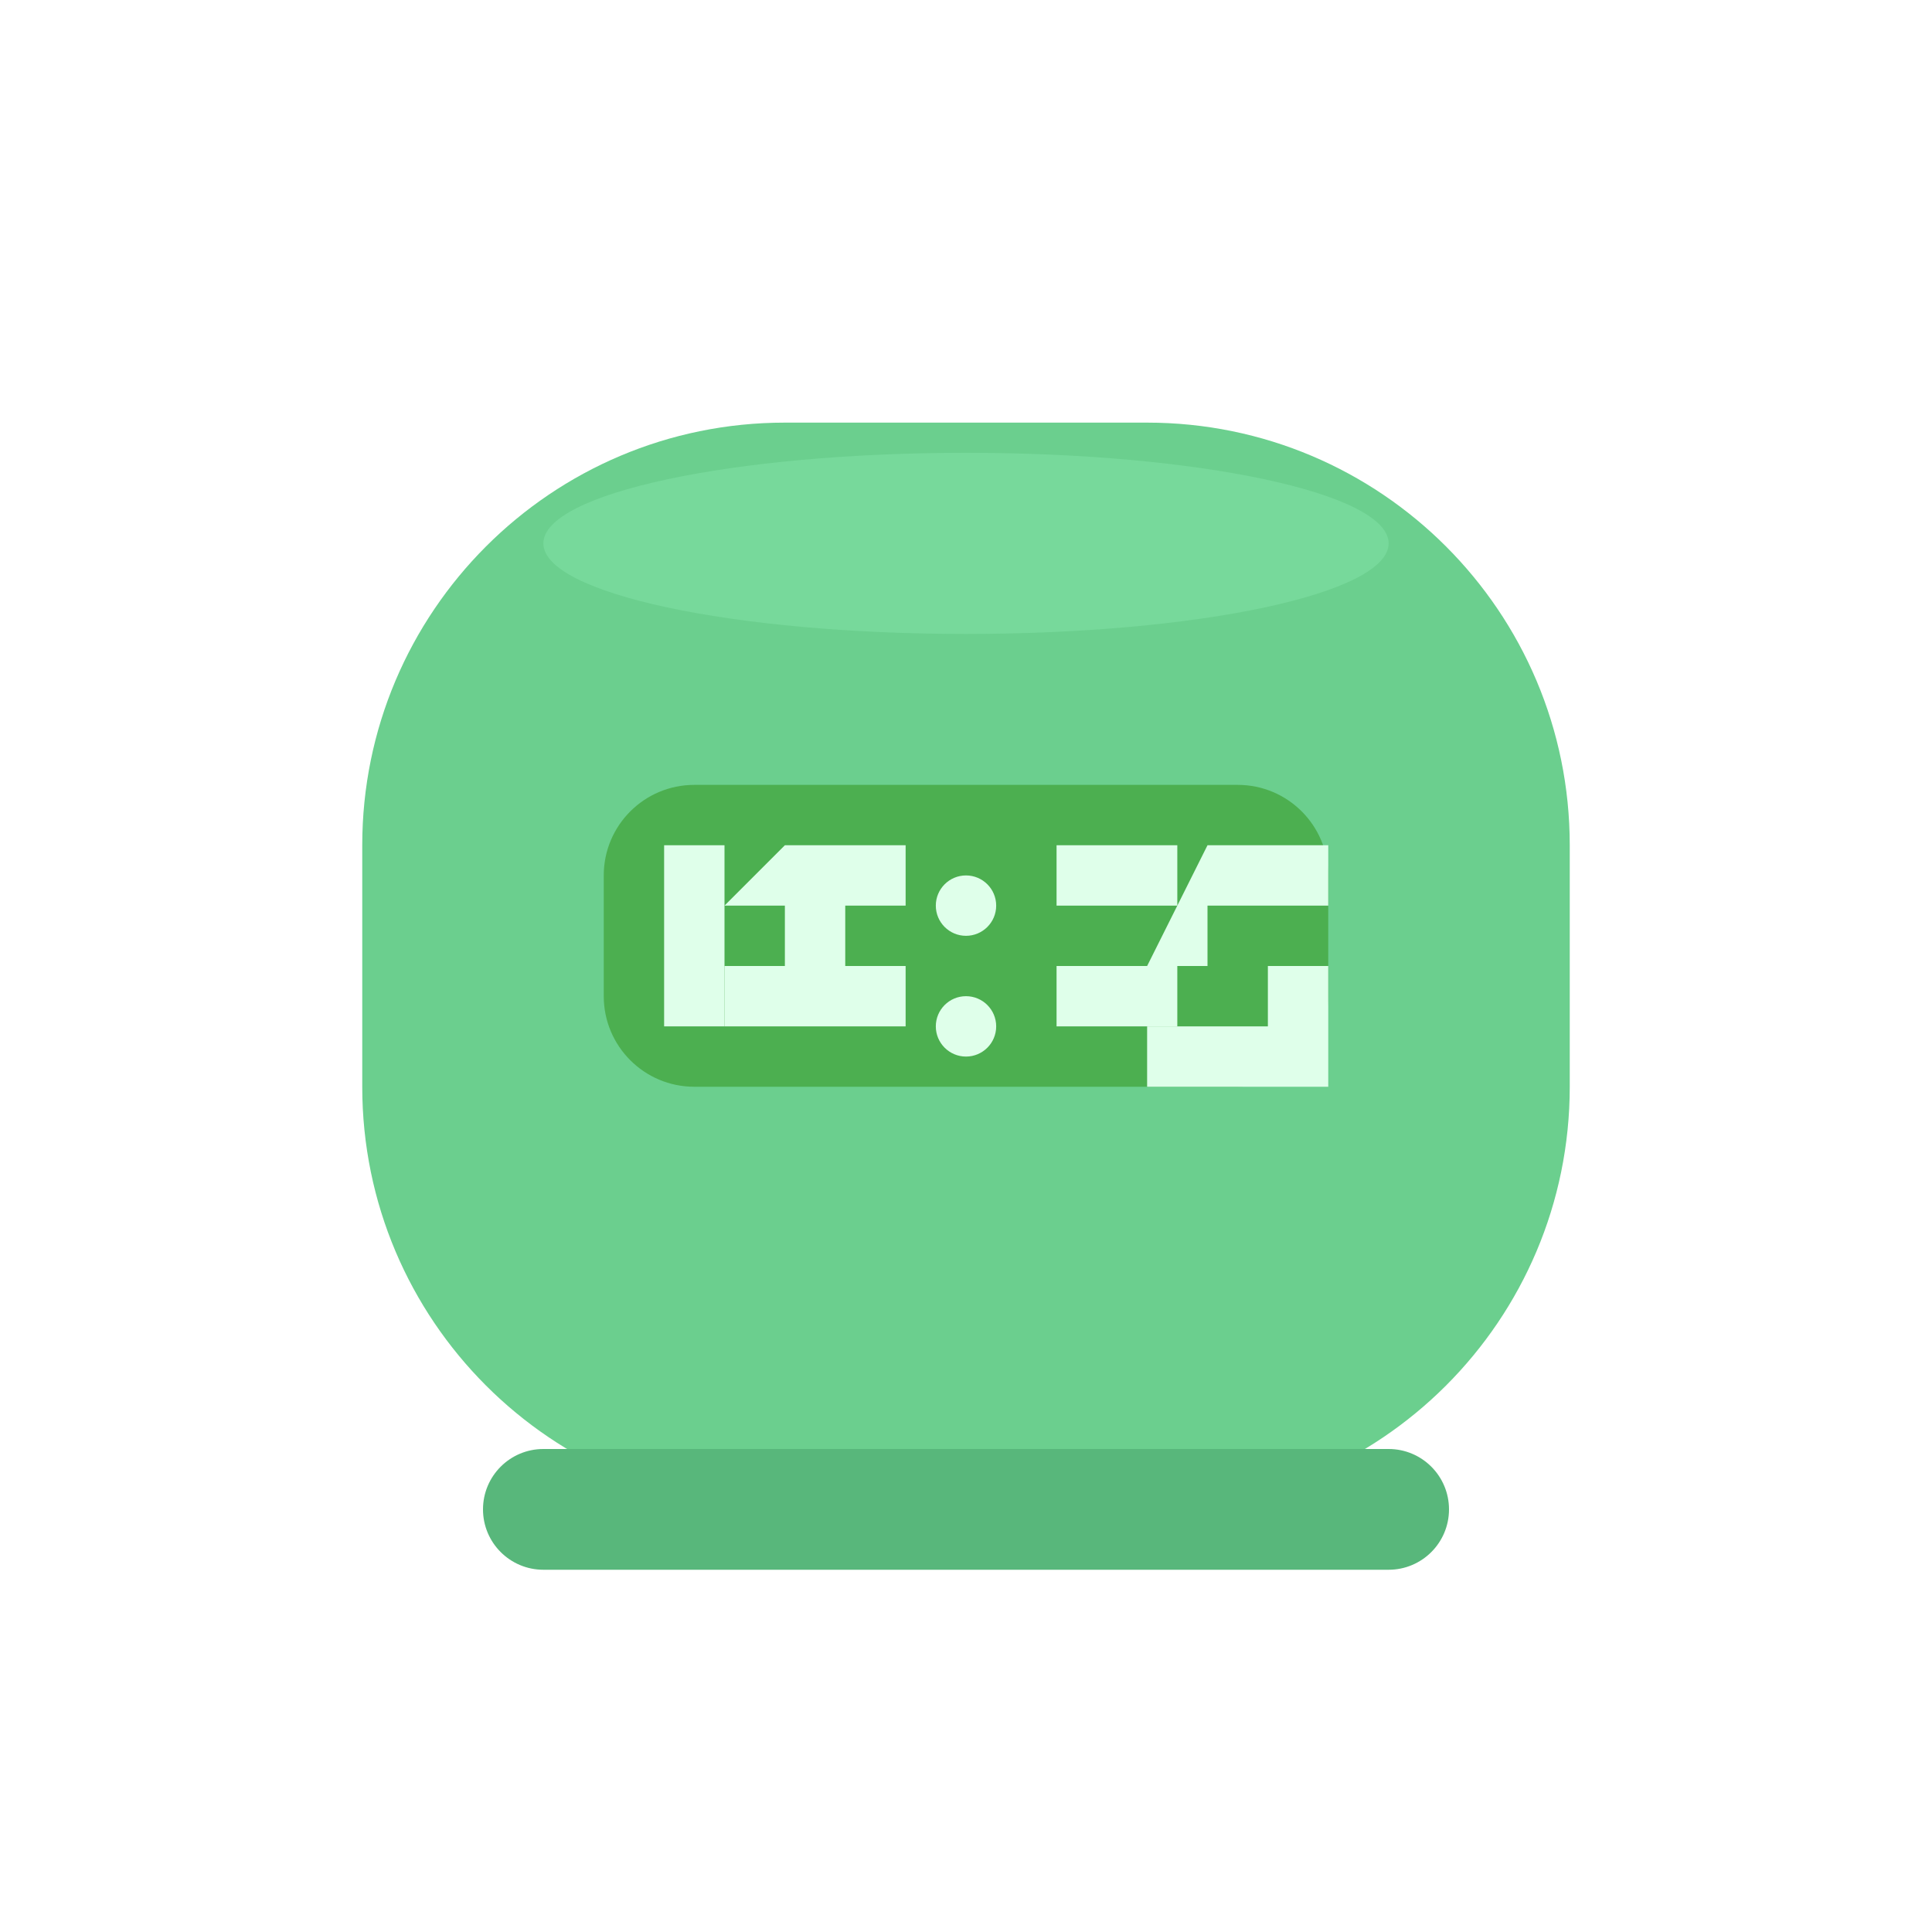
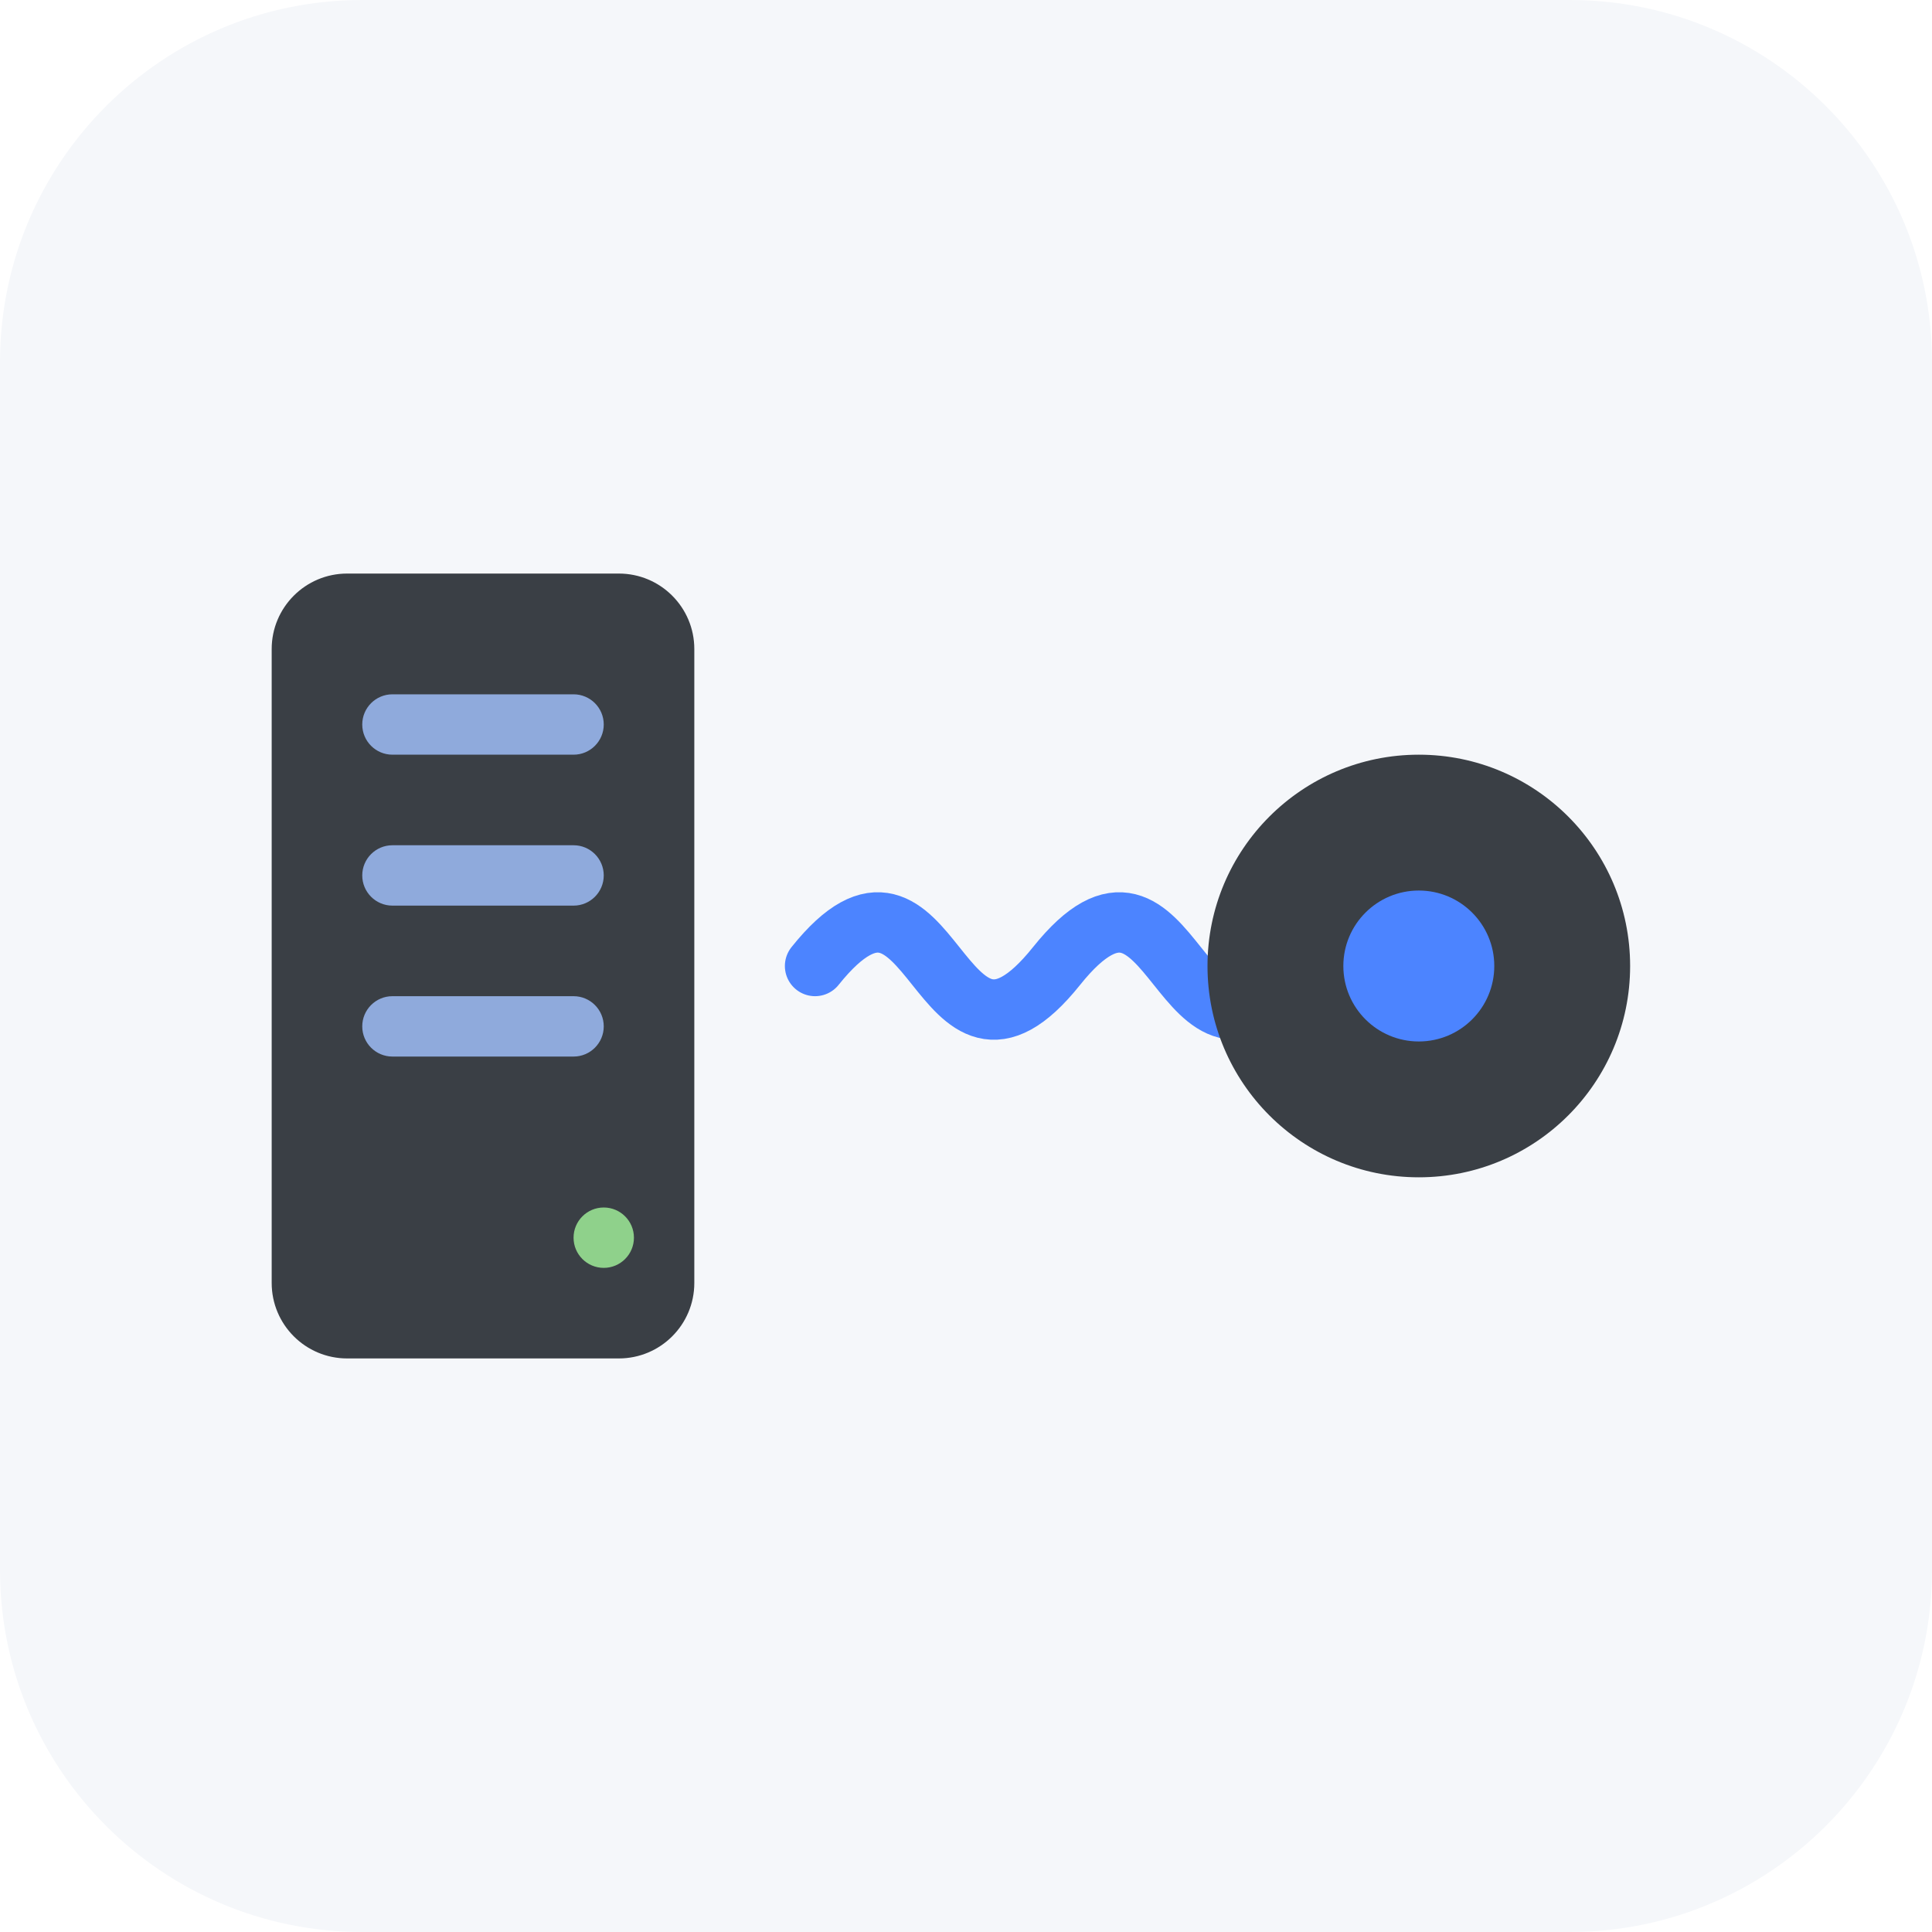
- <svg xmlns="http://www.w3.org/2000/svg" viewBox="0 0 64 64">
-   <rect x="12" y="14" width="40" height="36" rx="14" fill="#6BCF8E" />
-   <ellipse cx="32" cy="18" rx="14" ry="3" fill="#7FE0A4" opacity="0.6" />
-   <rect x="20" y="26" width="24" height="10" rx="3" fill="#4CAF50" />
-   <g fill="#DFFFEA">
-     <rect x="22" y="28" width="2" height="6" />
-     <path d="M26 28 h4 v2 h-4 v2 h4 v2 h-6 v-2 h4 v-2 h-4 z" />
-     <circle cx="32" cy="30" r="1" />
-     <circle cx="32" cy="34" r="1" />
-     <path d="M35 28 h4 v2 h-4 v2 h4 v2 h-4" />
-     <path d="M40 28 h4 v2 h-4 v2 h4 v4 h-6 v-2 h4 v-2 h-4 z" />
-   </g>
-   <rect x="16" y="48" width="32" height="4" rx="2" fill="#58B77B" />
+ <svg xmlns="http://www.w3.org/2000/svg" viewBox="0 0 256 256">
+   <rect x="0" y="0" width="256" height="256" rx="48" fill="#F5F7FA" />
+   <rect x="36" y="76" width="56" height="104" rx="10" fill="#3A3F45" />
+   <rect x="48" y="92" width="32" height="8" rx="4" fill="#8FAADC" />
+   <rect x="48" y="112" width="32" height="8" rx="4" fill="#8FAADC" />
+   <rect x="48" y="132" width="32" height="8" rx="4" fill="#8FAADC" />
+   <circle cx="80" cy="164" r="4" fill="#8FD18B" />
+   <path d="M108 128            c16 -20 16 20 32 0            c16 -20 16 20 32 0" fill="none" stroke="#4C84FF" stroke-width="8" stroke-linecap="round" />
+   <circle cx="188" cy="128" r="28" fill="#3A3F45" />
+   <circle cx="188" cy="128" r="10" fill="#4C84FF" />
</svg>
